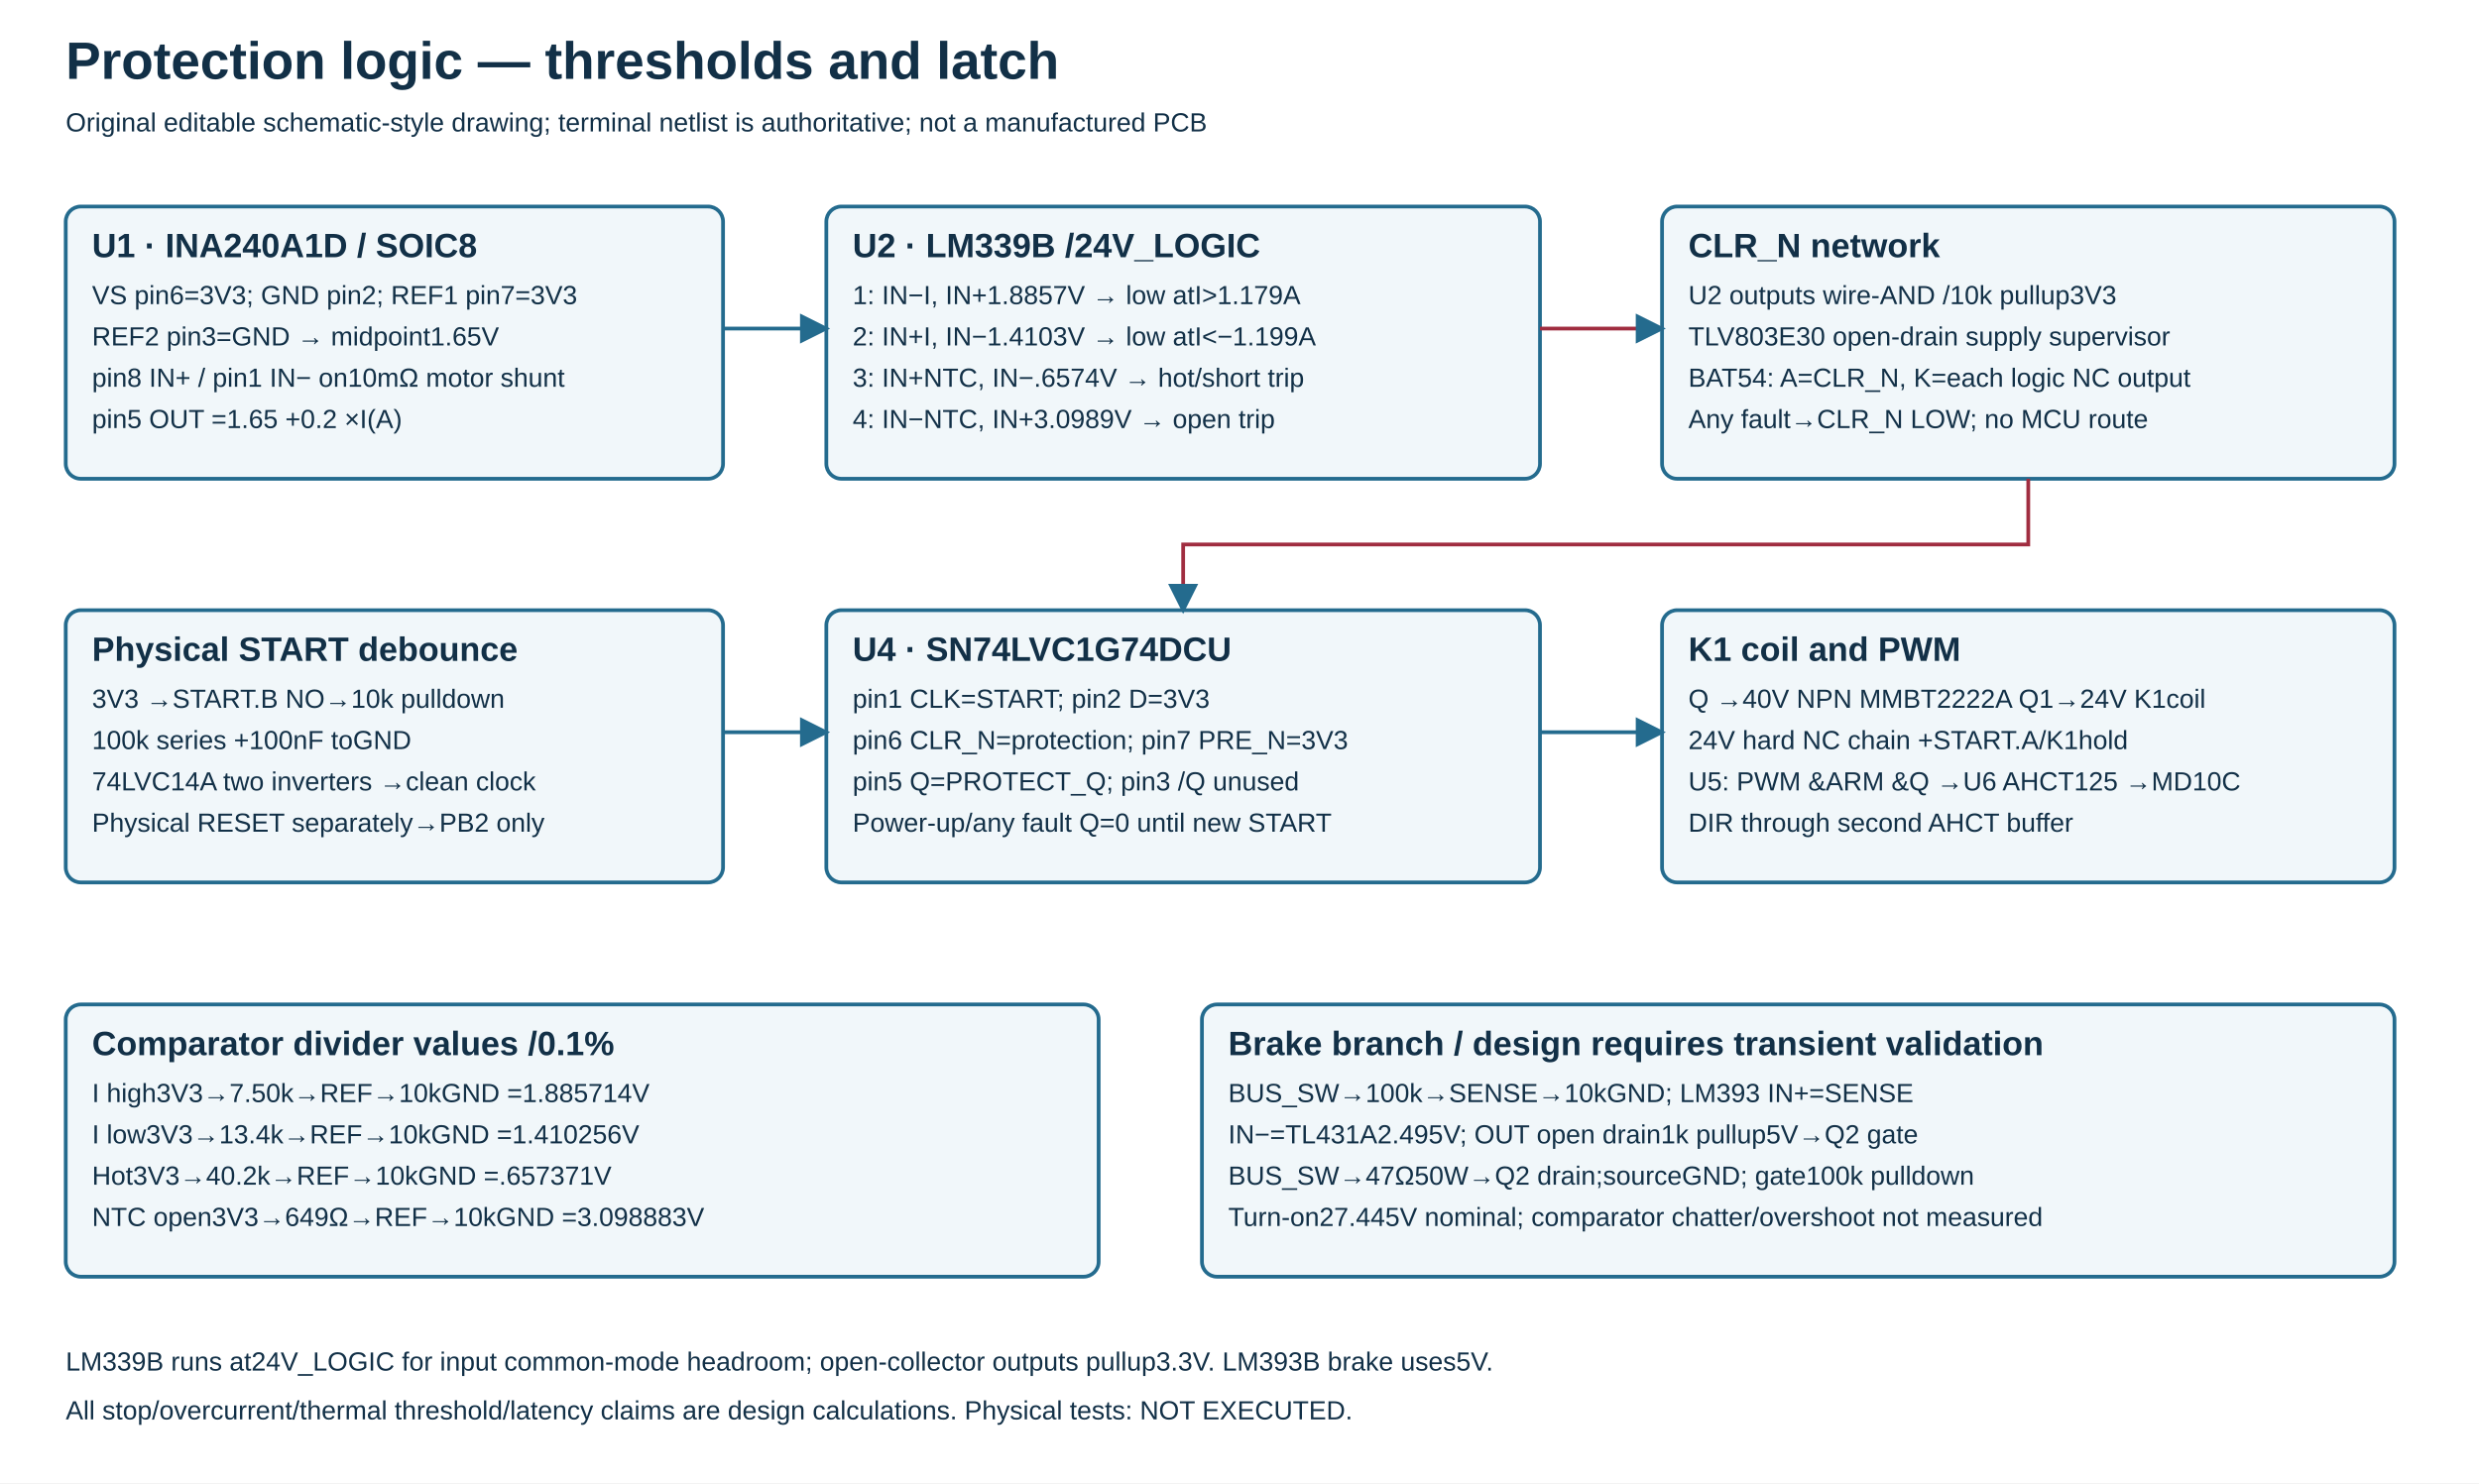
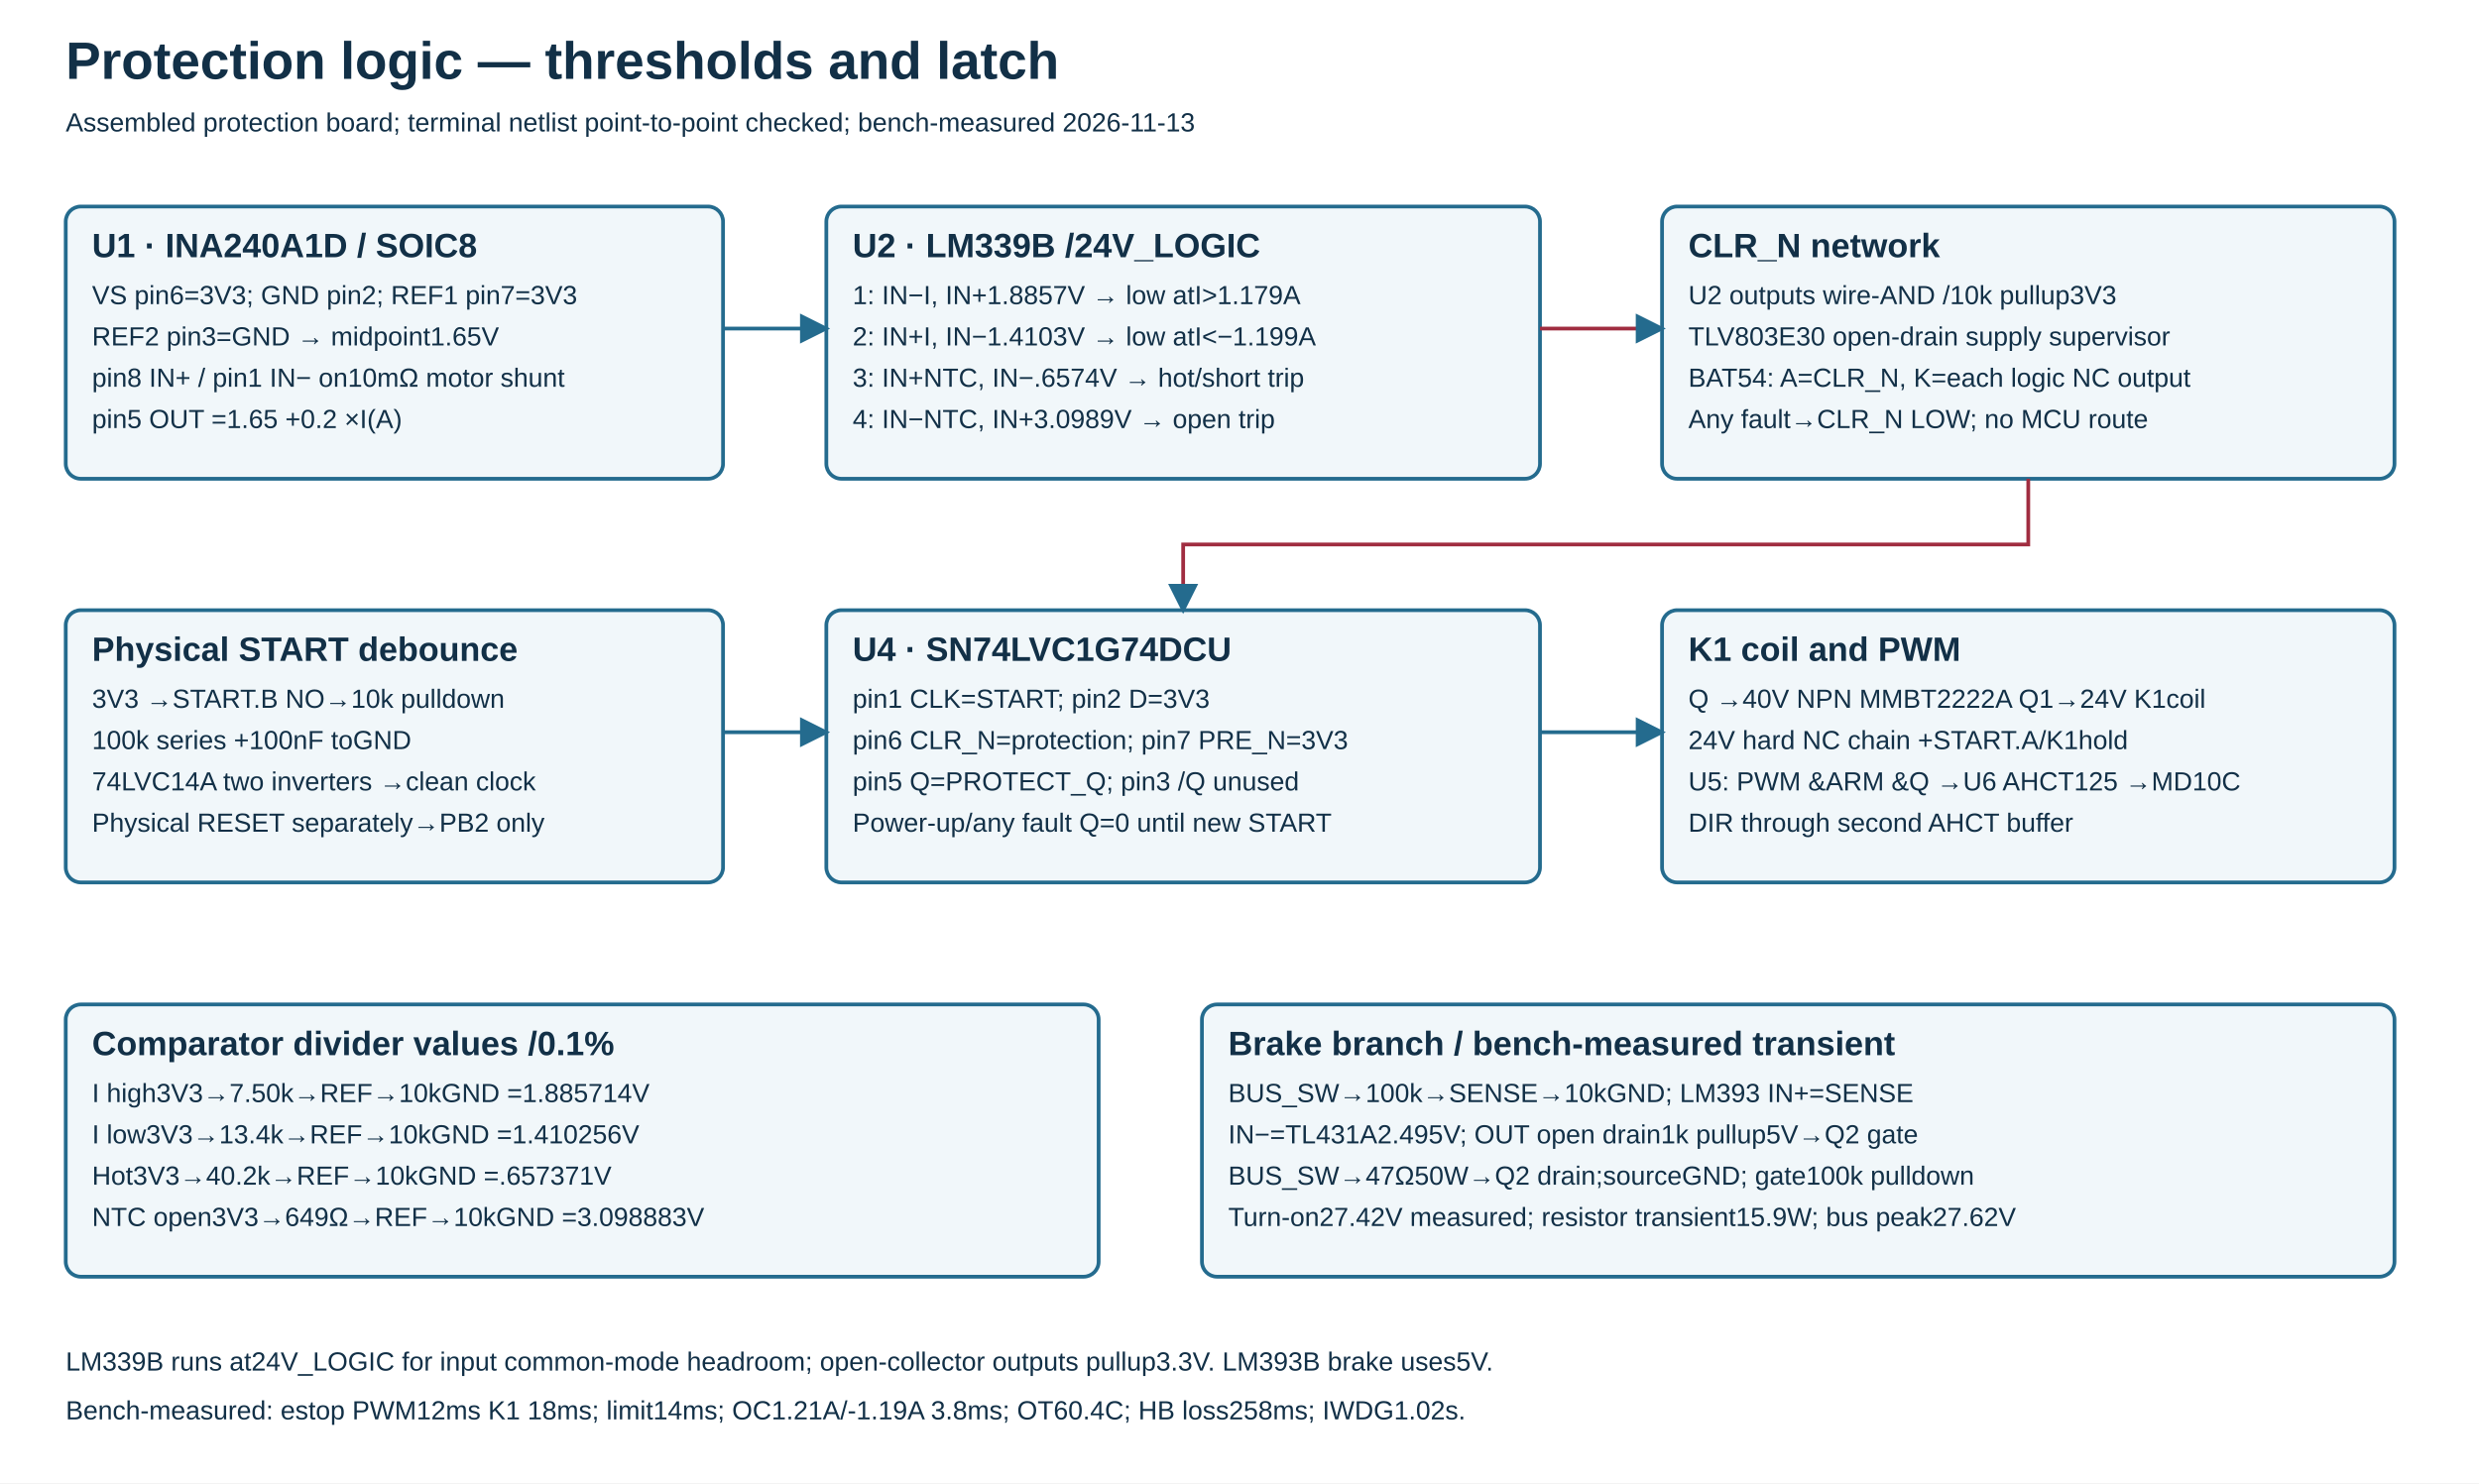
<svg xmlns="http://www.w3.org/2000/svg" width="1320" height="790" viewBox="0 0 1320 790">
  <defs>
    <marker id="arrow" markerWidth="8" markerHeight="8" refX="7" refY="4" orient="auto">
      <path d="M0 0L8 4L0 8z" fill="#246b8e" />
    </marker>
  </defs>
  <style>text{font-family:Arial,"Microsoft YaHei",sans-serif;fill:#123047}.title{font-size:28px;font-weight:700}.h{font-size:18px;font-weight:700}.s{font-size:14px}.tiny{font-size:12px}.box{fill:#f1f7fa;stroke:#246b8e;stroke-width:2}.power{fill:none;stroke:#c55325;stroke-width:3}.sig{fill:none;stroke:#246b8e;stroke-width:2}.fault{fill:none;stroke:#a02d40;stroke-width:2}.note{fill:#fff6df;stroke:#a77b16;stroke-width:1.5}</style>
  <rect width="100%" height="100%" fill="white" />
  <text x="35" y="42" class="title">Protection logic — thresholds and latch</text>
-   <text x="35" y="70" class="s">Original editable schematic-style drawing; terminal netlist is authoritative; not a manufactured PCB</text>
+   <text x="35" y="70" class="s">Assembled protection board; terminal netlist point-to-point checked; bench-measured 2026-11-13</text>
  <rect x="35" y="110" width="350" height="145" rx="8" class="box" />
  <text x="49" y="137" class="h">U1 · INA240A1D / SOIC8</text>
  <text x="49" y="162" class="s">VS pin6=3V3; GND pin2; REF1 pin7=3V3</text>
  <text x="49" y="184" class="s">REF2 pin3=GND → midpoint1.65V</text>
  <text x="49" y="206" class="s">pin8 IN+ / pin1 IN− on10mΩ motor shunt</text>
  <text x="49" y="228" class="s">pin5 OUT =1.65 +0.2 ×I(A)</text>
  <rect x="440" y="110" width="380" height="145" rx="8" class="box" />
  <text x="454" y="137" class="h">U2 · LM339B /24V_LOGIC</text>
  <text x="454" y="162" class="s">1: IN−I, IN+1.8857V → low atI&gt;1.179A</text>
  <text x="454" y="184" class="s">2: IN+I, IN−1.4103V → low atI&lt;−1.199A</text>
  <text x="454" y="206" class="s">3: IN+NTC, IN−.6574V → hot/short trip</text>
  <text x="454" y="228" class="s">4: IN−NTC, IN+3.0989V → open trip</text>
  <rect x="885" y="110" width="390" height="145" rx="8" class="box" />
  <text x="899" y="137" class="h">CLR_N network</text>
  <text x="899" y="162" class="s">U2 outputs wire-AND /10k pullup3V3</text>
  <text x="899" y="184" class="s">TLV803E30 open-drain supply supervisor</text>
  <text x="899" y="206" class="s">BAT54: A=CLR_N, K=each logic NC output</text>
  <text x="899" y="228" class="s">Any fault→CLR_N LOW; no MCU route</text>
  <path d="M385 175H440" class="sig" marker-end="url(#arrow)" />
  <path d="M820 175H885" class="fault" marker-end="url(#arrow)" />
  <rect x="35" y="325" width="350" height="145" rx="8" class="box" />
  <text x="49" y="352" class="h">Physical START debounce</text>
  <text x="49" y="377" class="s">3V3 →START.B NO→10k pulldown</text>
  <text x="49" y="399" class="s">100k series +100nF toGND</text>
  <text x="49" y="421" class="s">74LVC14A two inverters →clean clock</text>
  <text x="49" y="443" class="s">Physical RESET separately→PB2 only</text>
  <rect x="440" y="325" width="380" height="145" rx="8" class="box" />
  <text x="454" y="352" class="h">U4 · SN74LVC1G74DCU</text>
  <text x="454" y="377" class="s">pin1 CLK=START; pin2 D=3V3</text>
  <text x="454" y="399" class="s">pin6 CLR_N=protection; pin7 PRE_N=3V3</text>
  <text x="454" y="421" class="s">pin5 Q=PROTECT_Q; pin3 /Q unused</text>
  <text x="454" y="443" class="s">Power-up/any fault Q=0 until new START</text>
  <rect x="885" y="325" width="390" height="145" rx="8" class="box" />
  <text x="899" y="352" class="h">K1 coil and PWM</text>
  <text x="899" y="377" class="s">Q →40V NPN MMBT2222A Q1→24V K1coil</text>
  <text x="899" y="399" class="s">24V hard NC chain +START.A/K1hold</text>
  <text x="899" y="421" class="s">U5: PWM &amp;ARM &amp;Q →U6 AHCT125 →MD10C</text>
  <text x="899" y="443" class="s">DIR through second AHCT buffer</text>
  <path d="M385 390H440" class="sig" marker-end="url(#arrow)" />
  <path d="M1080 255V290H630V325" class="fault" marker-end="url(#arrow)" />
  <path d="M820 390H885" class="sig" marker-end="url(#arrow)" />
  <rect x="35" y="535" width="550" height="145" rx="8" class="box" />
  <text x="49" y="562" class="h">Comparator divider values /0.1%</text>
  <text x="49" y="587" class="s">I high3V3→7.50k→REF→10kGND =1.885714V</text>
  <text x="49" y="609" class="s">I low3V3→13.4k→REF→10kGND =1.410256V</text>
  <text x="49" y="631" class="s">Hot3V3→40.2k→REF→10kGND =.657371V</text>
  <text x="49" y="653" class="s">NTC open3V3→649Ω→REF→10kGND =3.098883V</text>
  <rect x="640" y="535" width="635" height="145" rx="8" class="box" />
-   <text x="654" y="562" class="h">Brake branch / design requires transient validation</text>
+   <text x="654" y="562" class="h">Brake branch / bench-measured transient</text>
  <text x="654" y="587" class="s">BUS_SW→100k→SENSE→10kGND; LM393 IN+=SENSE</text>
  <text x="654" y="609" class="s">IN−=TL431A2.495V; OUT open drain1k pullup5V→Q2 gate</text>
  <text x="654" y="631" class="s">BUS_SW→47Ω50W→Q2 drain;sourceGND; gate100k pulldown</text>
-   <text x="654" y="653" class="s">Turn-on27.445V nominal; comparator chatter/overshoot not measured</text>
+   <text x="654" y="653" class="s">Turn-on27.42V measured; resistor transient15.9W; bus peak27.62V</text>
  <text x="35" y="730" class="s">LM339B runs at24V_LOGIC for input common-mode headroom; open-collector outputs pullup3.3V. LM393B brake uses5V.</text>
-   <text x="35" y="756" class="s">All stop/overcurrent/thermal threshold/latency claims are design calculations. Physical tests: NOT EXECUTED.</text>
+   <text x="35" y="756" class="s">Bench-measured: estop PWM12ms K1 18ms; limit14ms; OC1.21A/-1.19A 3.8ms; OT60.4C; HB loss258ms; IWDG1.02s.</text>
</svg>
